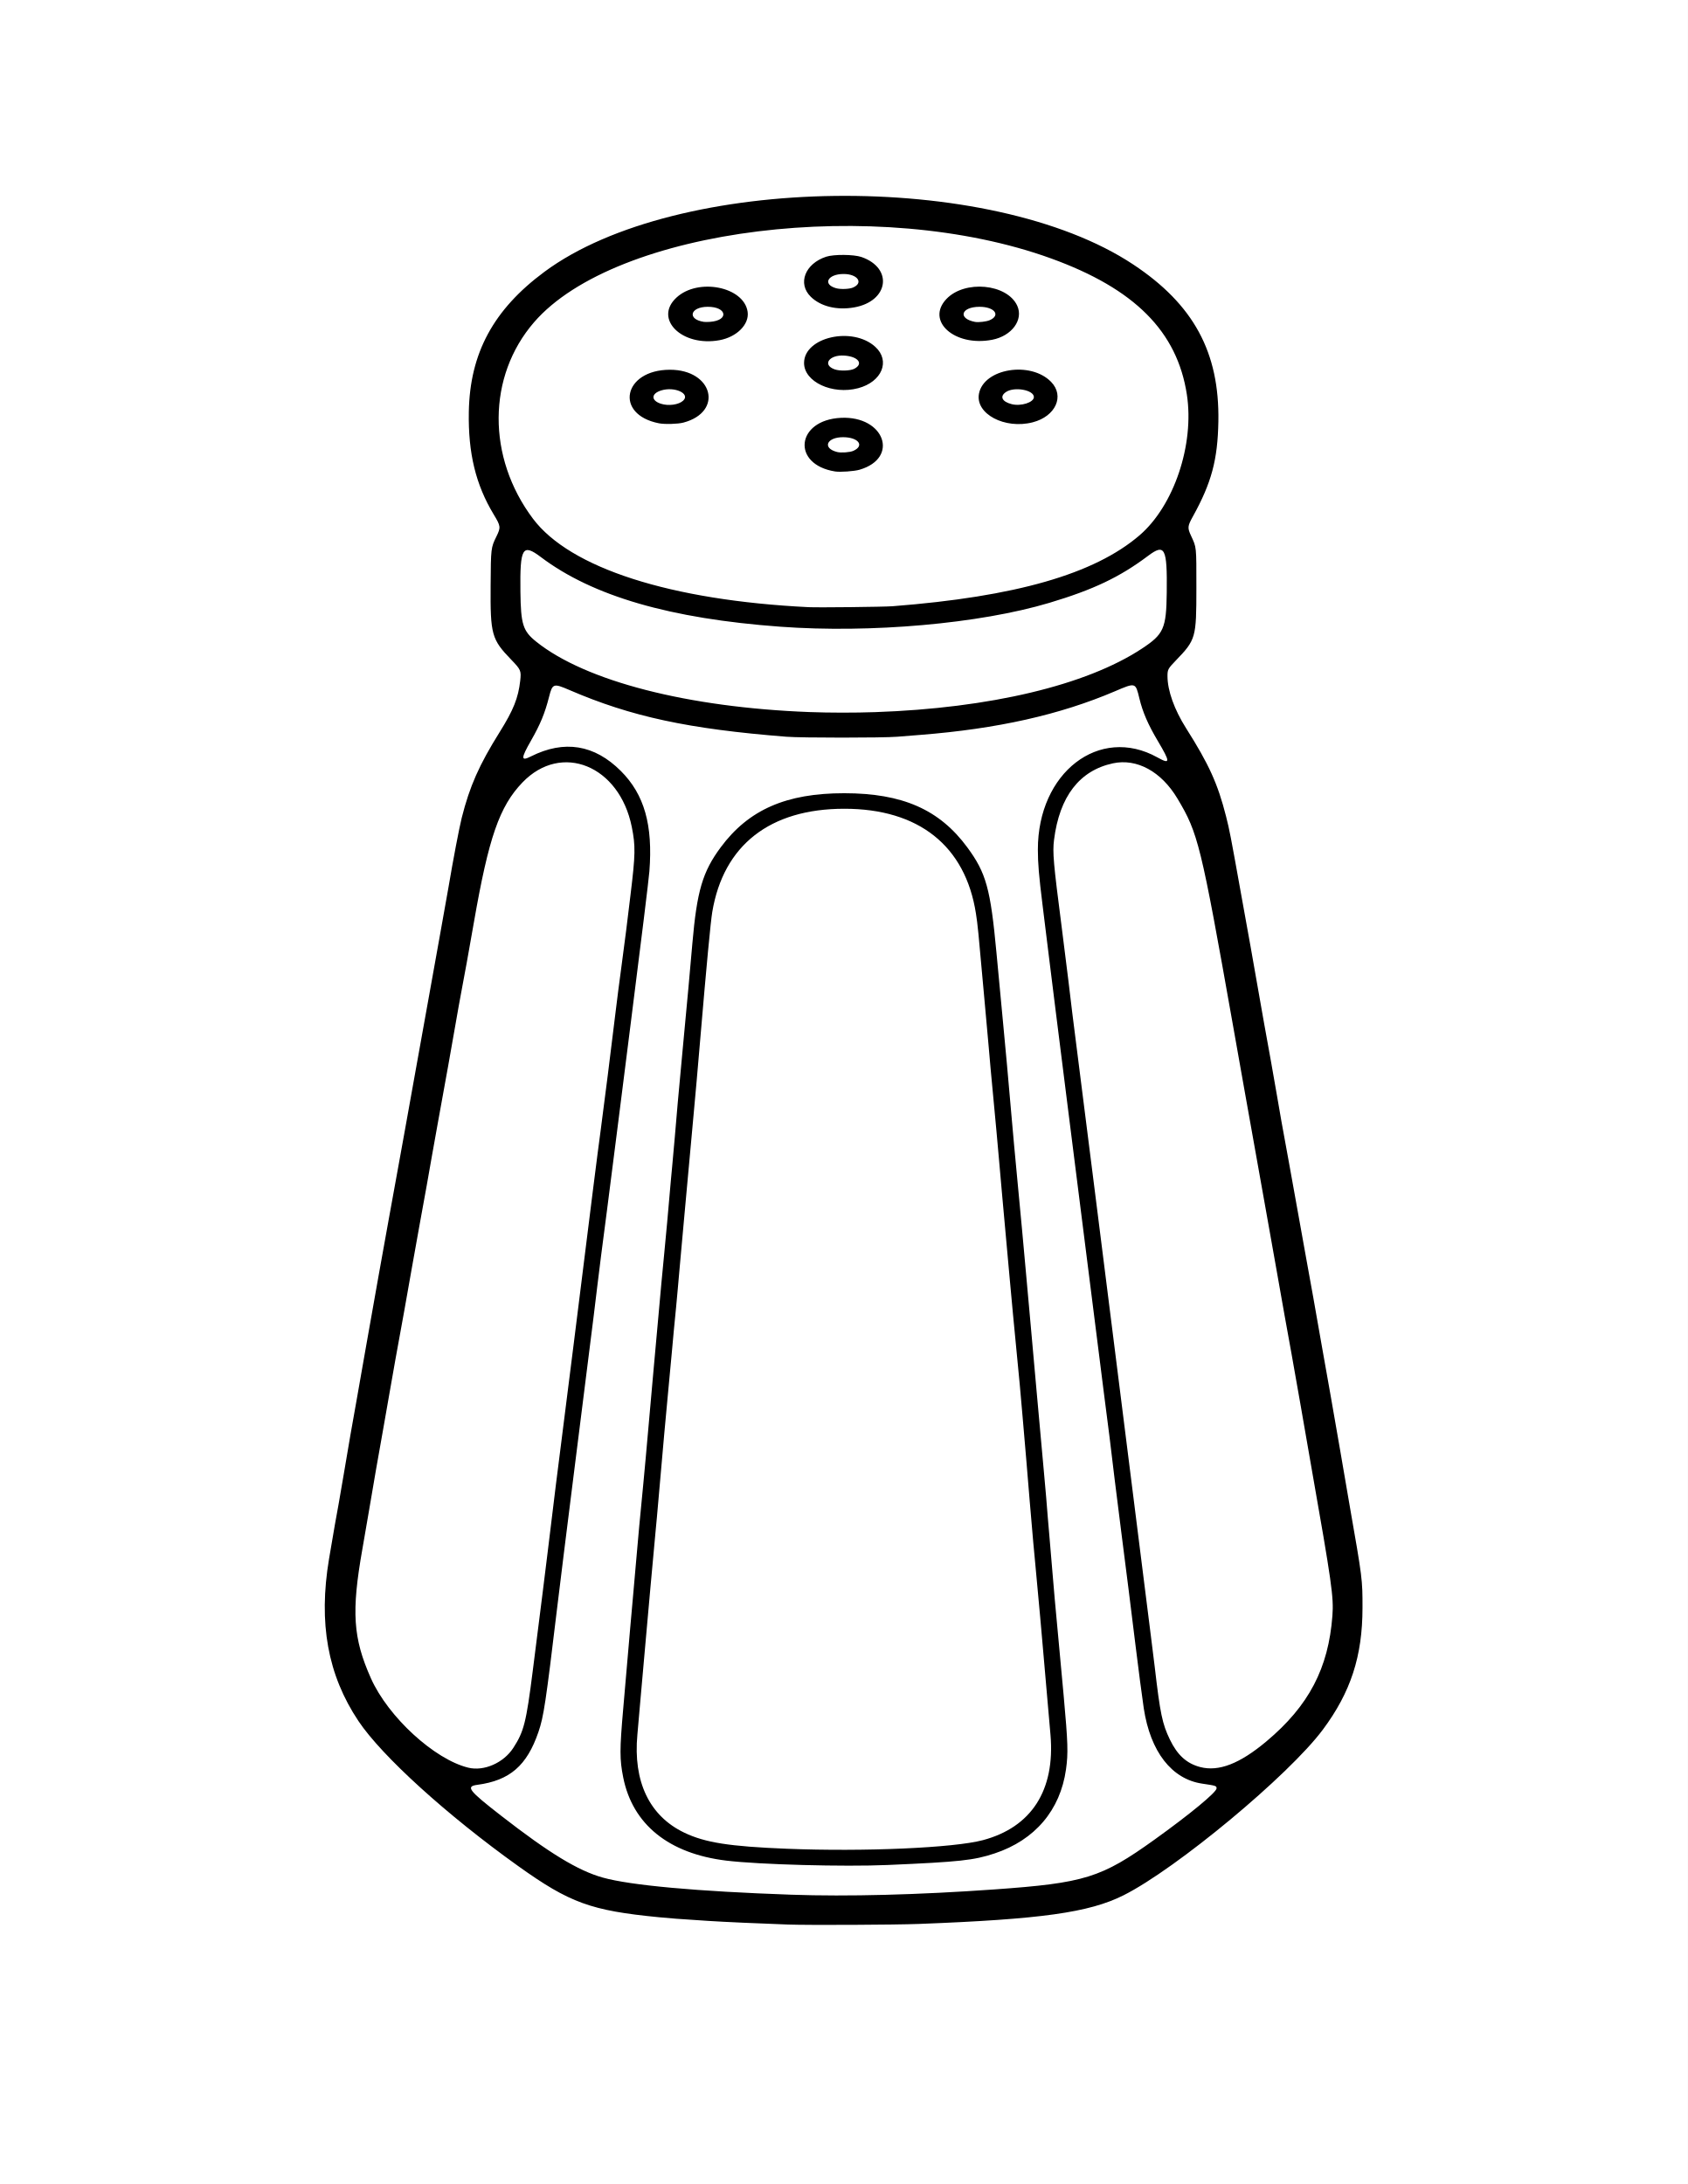
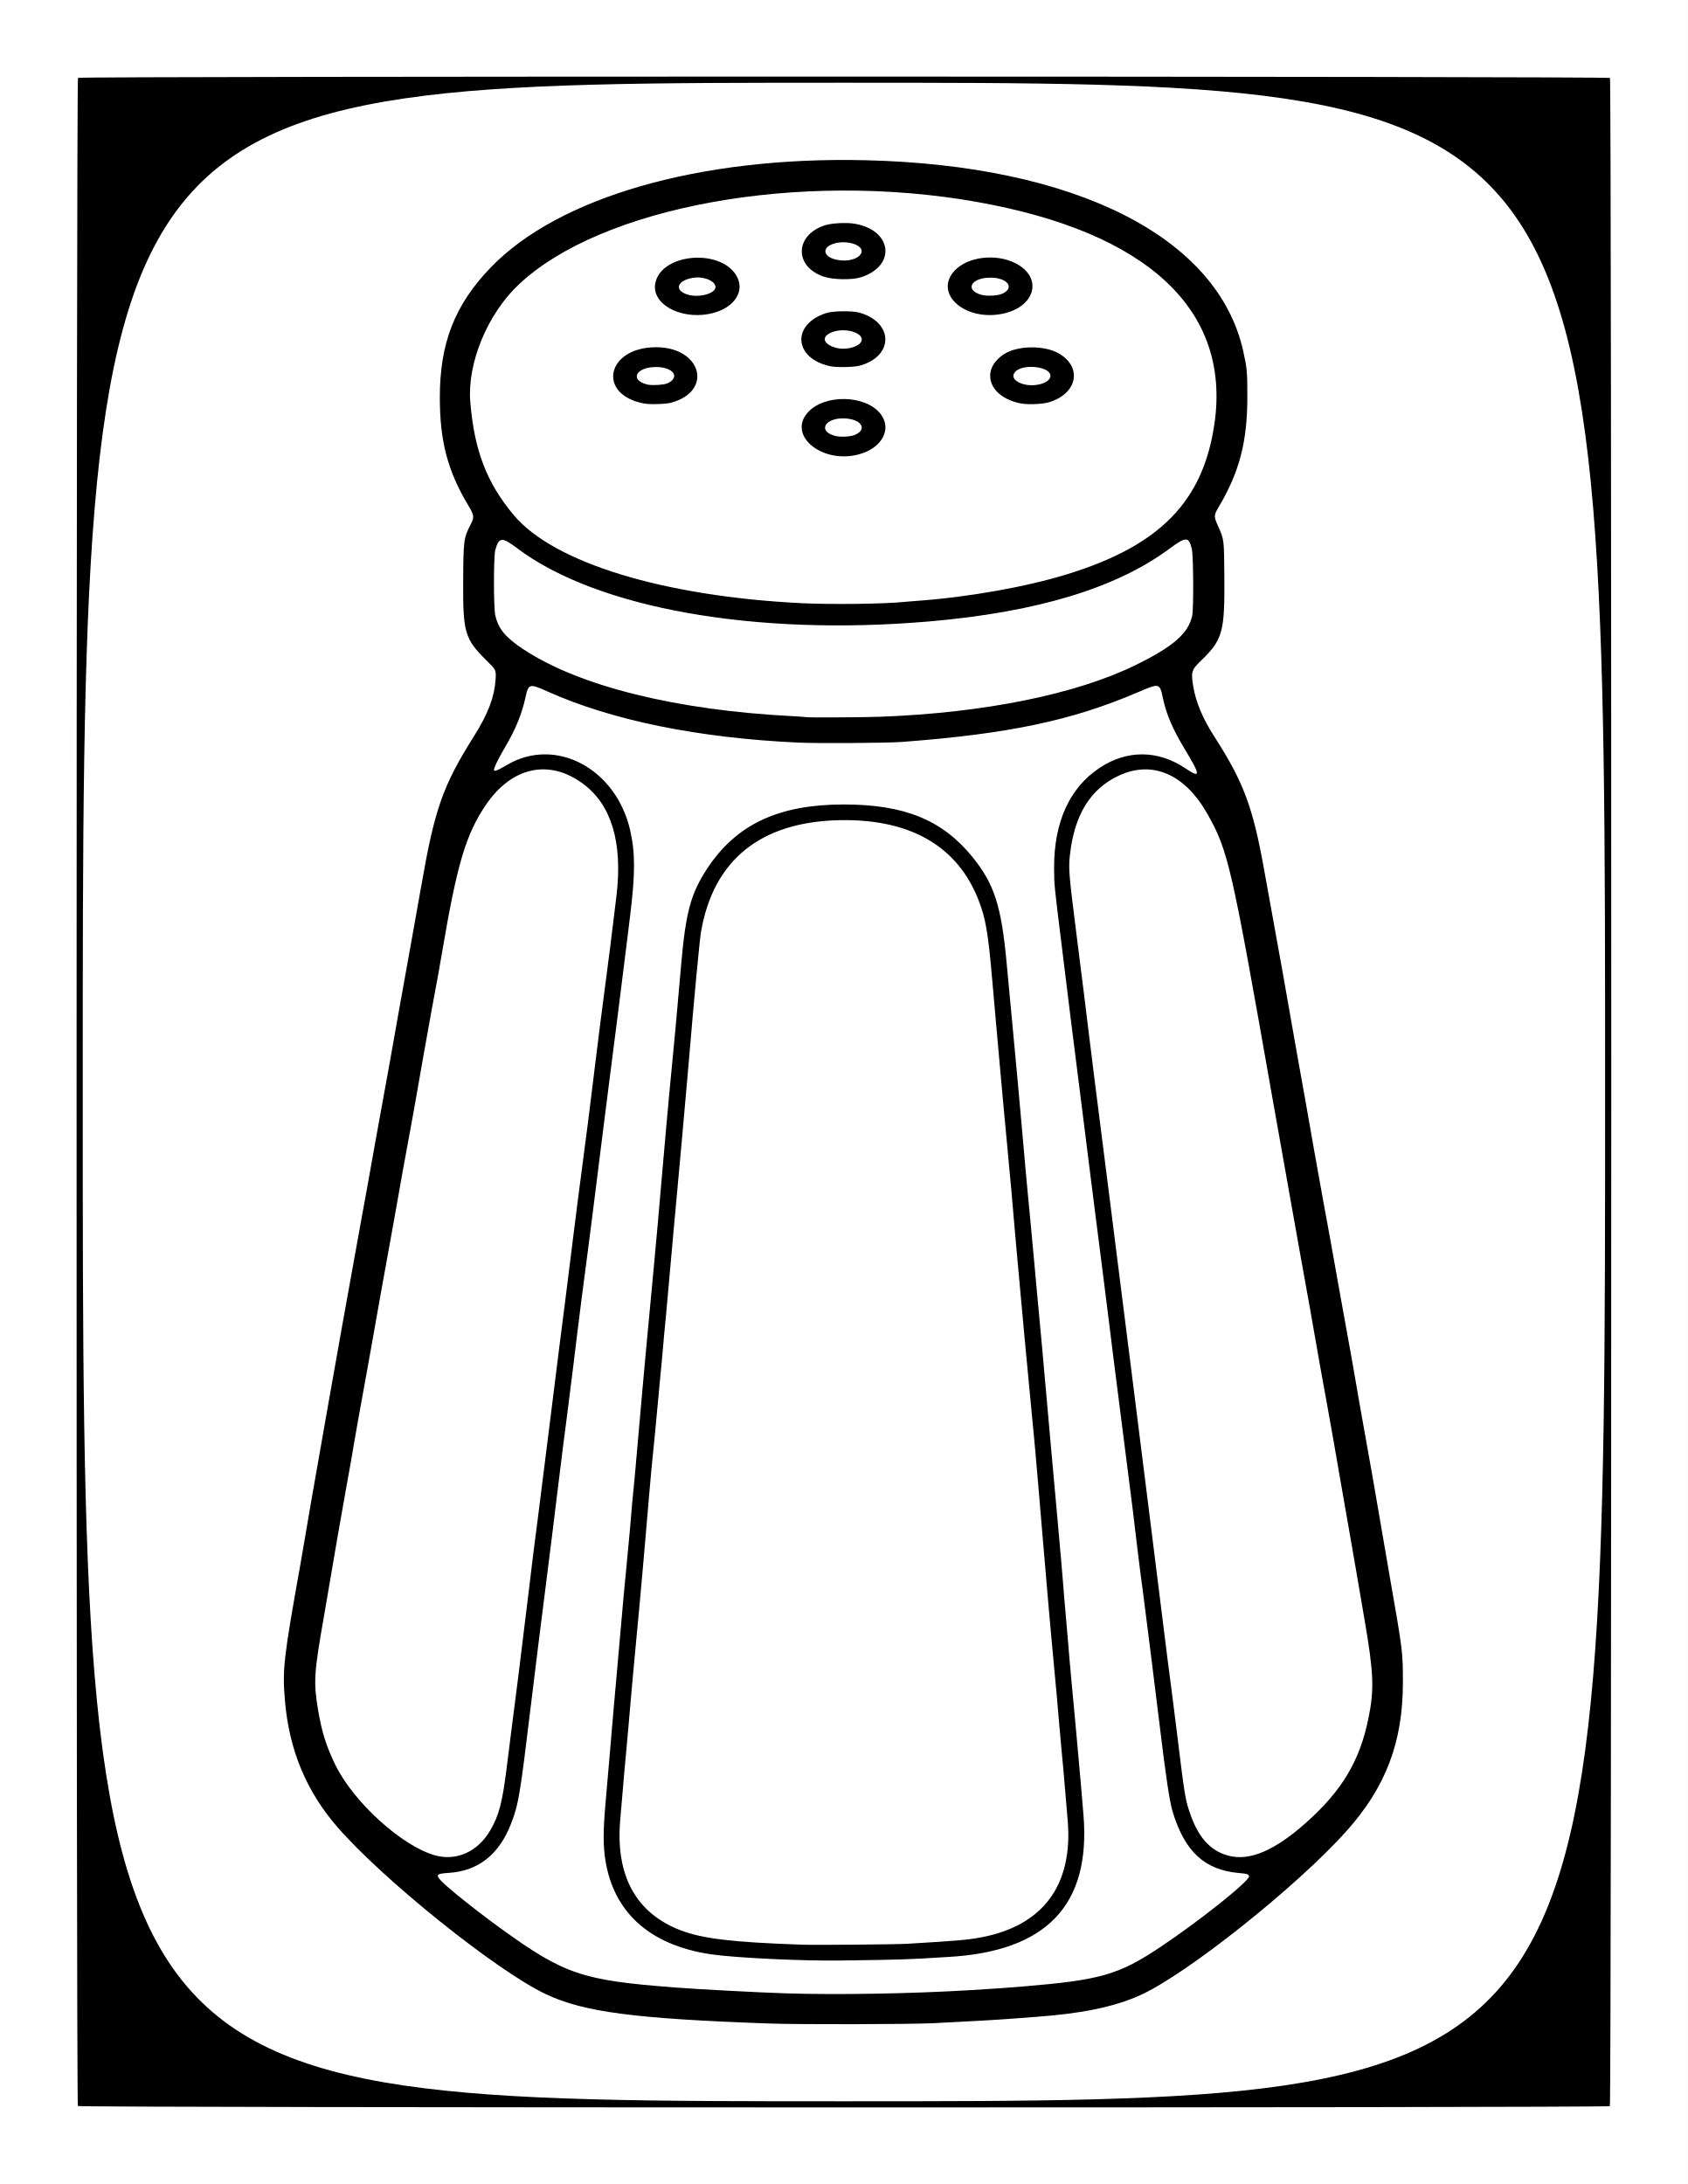
<svg xmlns="http://www.w3.org/2000/svg" width="2550" height="3300" viewBox="0 0 2550 3300" shape-rendering="geometricPrecision">
  <rect width="100%" height="100%" fill="white" />
-   <path fill="#000000" fill-rule="evenodd" d="M 1388.500 2907.035 C 1573.132 2899.958 1645.381 2889.847 1697.355 2863.813 C 1776.968 2823.934 1947.200 2682.457 1998.543 2613.500 C 2040.731 2556.840 2058.425 2502.514 2058.474 2429.500 C 2058.503 2386.284 2058.394 2385.418 2038.990 2274.500 C 2035.141 2252.500 2028.648 2214.700 2024.562 2190.500 C 2020.475 2166.300 2013.970 2128.950 2010.107 2107.500 C 2006.244 2086.050 2000.569 2054.100 1997.497 2036.500 C 1987.121 1977.065 1979.917 1936.644 1973.970 1904.500 C 1970.714 1886.900 1965.378 1857.200 1962.111 1838.500 C 1958.844 1819.800 1952.278 1783.350 1947.518 1757.500 C 1937.261 1701.793 1933.179 1678.953 1929.016 1654.000 C 1927.319 1643.825 1923.451 1621.775 1920.420 1605.000 C 1917.389 1588.225 1912.468 1561.000 1909.486 1544.500 C 1906.503 1528.000 1901.550 1499.875 1898.479 1482.000 C 1895.408 1464.125 1891.367 1441.175 1889.499 1431.000 C 1887.631 1420.825 1880.892 1383.475 1874.523 1348.000 C 1858.989 1261.470 1857.608 1254.350 1852.325 1233.516 C 1839.857 1184.342 1826.535 1154.943 1792.049 1100.500 C 1774.157 1072.253 1763.895 1043.582 1763.847 1021.706 C 1763.825 1011.758 1764.601 1010.298 1776.421 998.035 C 1806.740 966.583 1807.500 963.903 1807.500 888.500 C 1807.500 824.375 1807.843 827.715 1799.382 809.435 C 1793.879 797.547 1794.131 794.957 1802.204 780.389 C 1830.370 729.562 1839.728 694.641 1840.724 636.646 C 1842.515 532.314 1803.285 460.059 1712.000 399.560 C 1496.428 256.689 1022.336 262.639 822.500 410.724 C 745.460 467.813 709.877 533.729 708.297 622.278 C 707.181 684.818 718.711 732.322 745.952 777.421 C 756.537 794.945 756.761 796.778 750.008 810.600 C 741.671 827.665 741.636 827.962 741.236 884.718 C 740.713 958.972 742.702 966.103 772.545 996.968 C 786.926 1011.842 787.639 1013.530 785.936 1028.645 C 783.017 1054.554 775.670 1072.946 755.095 1105.853 C 723.878 1155.781 709.635 1187.945 697.574 1235.753 C 693.840 1250.555 684.495 1299.576 677.500 1341.055 C 676.067 1349.550 669.776 1384.850 663.519 1419.500 C 657.262 1454.150 649.620 1496.675 646.536 1514.000 C 643.452 1531.325 635.560 1575.200 628.999 1611.500 C 622.437 1647.800 614.559 1691.675 611.493 1709.000 C 608.426 1726.325 603.209 1755.125 599.900 1773.000 C 596.590 1790.875 591.194 1820.575 587.908 1839.000 C 584.622 1857.425 577.457 1897.250 571.986 1927.500 C 566.515 1957.750 557.740 2007.250 552.486 2037.500 C 547.232 2067.750 540.901 2103.750 538.417 2117.500 C 531.693 2154.725 527.702 2177.748 519.436 2227.000 C 515.329 2251.475 511.761 2272.175 511.509 2273.000 C 510.936 2274.871 502.441 2323.497 497.097 2355.500 C 480.878 2452.620 495.097 2530.967 541.559 2600.500 C 576.894 2653.380 675.336 2742.750 783.000 2819.689 C 860.842 2875.318 892.726 2886.905 995.500 2896.914 C 1014.726 2898.787 1021.745 2899.308 1070.500 2902.488 C 1093.254 2903.973 1146.917 2906.418 1190.500 2907.957 C 1221.373 2909.047 1351.858 2908.440 1388.500 2907.035 Z M 1195.500 2862.880 C 1052.978 2857.905 952.597 2848.775 910.521 2836.960 C 873.206 2826.482 829.705 2799.991 757.064 2743.508 C 707.857 2705.247 703.245 2699.263 721.108 2696.862 C 770.200 2690.264 796.026 2667.948 813.438 2617.082 C 821.453 2593.667 824.408 2574.039 841.984 2427.500 C 844.754 2404.400 849.239 2367.950 851.949 2346.500 C 854.659 2325.050 861.170 2273.075 866.418 2231.000 C 877.249 2144.155 881.823 2107.800 889.630 2046.500 C 895.528 2000.186 898.619 1975.243 902.452 1943.000 C 905.290 1919.133 909.901 1883.022 917.009 1829.000 C 919.795 1807.825 927.459 1747.750 934.040 1695.500 C 940.622 1643.250 949.154 1575.750 953.000 1545.500 C 968.860 1420.775 980.130 1328.934 981.090 1316.606 C 986.549 1246.449 973.485 1200.465 938.013 1164.983 C 898.105 1125.063 852.422 1117.649 802.137 1142.931 C 786.817 1150.634 786.811 1146.065 802.106 1119.317 C 816.330 1094.444 823.225 1077.757 829.490 1053.040 C 834.645 1032.702 836.142 1032.193 860.232 1042.588 C 953.553 1082.854 1039.923 1101.459 1188.000 1113.193 C 1210.776 1114.997 1333.249 1115.006 1355.500 1113.205 C 1364.300 1112.492 1380.050 1111.235 1390.500 1110.411 C 1506.679 1101.252 1601.169 1080.071 1684.418 1044.524 C 1715.829 1031.112 1715.533 1031.026 1721.383 1055.299 C 1726.387 1076.063 1734.458 1094.704 1749.199 1119.538 C 1768.441 1151.956 1768.358 1155.396 1748.595 1144.406 C 1660.859 1095.615 1567.889 1167.382 1568.015 1283.801 C 1568.038 1304.792 1569.561 1322.899 1574.973 1366.500 C 1577.703 1388.500 1582.007 1423.375 1584.537 1444.000 C 1587.067 1464.625 1591.825 1502.875 1595.111 1529.000 C 1598.397 1555.125 1606.688 1621.050 1613.534 1675.500 C 1620.380 1729.950 1627.994 1790.250 1630.453 1809.500 C 1632.913 1828.750 1640.332 1887.475 1646.941 1940.000 C 1653.549 1992.525 1660.316 2046.075 1661.978 2059.000 C 1663.641 2071.925 1666.138 2091.725 1667.528 2103.000 C 1668.918 2114.275 1671.170 2131.825 1672.533 2142.000 C 1674.989 2160.326 1676.429 2172.027 1683.984 2235.000 C 1686.128 2252.875 1690.596 2288.425 1693.911 2314.000 C 1699.947 2360.557 1710.636 2445.611 1715.527 2486.000 C 1719.352 2517.582 1725.780 2566.631 1728.008 2581.240 C 1738.017 2646.842 1770.127 2688.238 1816.295 2695.061 C 1837.246 2698.157 1838.000 2698.405 1838.000 2702.197 C 1838.000 2708.024 1797.975 2741.103 1744.500 2779.472 C 1663.608 2837.513 1639.045 2845.155 1502.000 2854.922 C 1387.911 2863.053 1280.417 2865.844 1195.500 2862.880 Z M 1341.000 2817.986 C 1449.977 2813.252 1471.176 2810.958 1502.728 2800.484 C 1563.543 2780.298 1601.868 2735.151 1610.522 2673.506 C 1613.961 2649.009 1613.471 2633.574 1606.982 2562.000 C 1602.861 2516.549 1595.272 2434.455 1593.516 2416.329 C 1592.707 2407.986 1590.906 2386.836 1589.512 2369.329 C 1588.118 2351.823 1586.338 2330.750 1585.556 2322.500 C 1584.774 2314.250 1583.634 2300.975 1583.024 2293.000 C 1581.201 2269.175 1580.172 2257.125 1577.042 2223.000 C 1572.335 2171.668 1569.075 2135.659 1566.496 2106.500 C 1563.345 2070.889 1559.493 2027.836 1556.967 2000.000 C 1555.844 1987.625 1552.681 1952.525 1549.939 1922.000 C 1545.136 1868.535 1543.562 1851.564 1537.049 1783.000 C 1533.061 1741.023 1530.528 1713.375 1528.068 1685.000 C 1522.810 1624.346 1519.601 1588.891 1515.487 1546.000 C 1513.034 1520.425 1508.544 1472.770 1505.509 1440.101 C 1496.456 1342.655 1489.947 1319.099 1461.349 1280.280 C 1419.254 1223.141 1363.408 1198.581 1275.500 1198.548 C 1187.837 1198.515 1131.027 1223.399 1088.828 1280.313 C 1061.456 1317.230 1052.912 1346.231 1046.022 1425.608 C 1041.569 1476.919 1039.736 1496.966 1031.584 1583.500 C 1028.429 1616.994 1026.789 1634.741 1023.958 1666.000 C 1023.435 1671.775 1021.433 1695.175 1019.510 1718.000 C 1017.586 1740.825 1015.791 1760.850 1015.520 1762.500 C 1015.250 1764.150 1014.366 1773.600 1013.556 1783.500 C 1011.623 1807.124 1004.157 1889.372 1003.480 1894.500 C 1002.771 1899.869 996.964 1962.853 991.539 2024.000 C 990.197 2039.125 988.406 2058.925 987.558 2068.000 C 985.092 2094.398 977.226 2182.753 975.496 2203.500 C 974.624 2213.950 973.035 2231.050 971.964 2241.500 C 968.865 2271.735 962.293 2342.621 960.514 2365.000 C 959.617 2376.275 958.017 2394.500 956.957 2405.500 C 955.898 2416.500 953.694 2441.250 952.059 2460.500 C 949.063 2495.790 946.011 2531.042 941.498 2582.500 C 936.129 2643.724 936.135 2658.431 941.543 2685.602 C 955.704 2756.752 1010.411 2800.879 1097.500 2811.397 C 1147.018 2817.378 1275.174 2820.845 1341.000 2817.986 Z M 1188.500 2793.435 C 1102.017 2789.982 1065.289 2784.211 1033.791 2769.125 C 981.123 2743.901 956.351 2692.062 962.970 2620.924 C 963.503 2615.191 965.313 2594.525 966.990 2575.000 C 968.668 2555.475 970.939 2529.825 972.035 2518.000 C 973.132 2506.175 974.672 2488.850 975.458 2479.500 C 977.167 2459.165 988.299 2336.190 990.484 2313.500 C 991.331 2304.700 992.241 2295.025 992.505 2292.000 C 992.770 2288.975 994.773 2266.250 996.957 2241.500 C 999.142 2216.750 1002.090 2183.225 1003.508 2167.000 C 1004.927 2150.775 1007.635 2121.525 1009.525 2102.000 C 1011.416 2082.475 1013.878 2056.150 1014.996 2043.500 C 1017.045 2020.325 1018.768 2002.093 1021.516 1974.500 C 1022.337 1966.250 1023.433 1954.325 1023.951 1948.000 C 1024.468 1941.675 1025.582 1929.075 1026.426 1920.000 C 1027.270 1910.925 1030.215 1878.300 1032.970 1847.500 C 1035.725 1816.700 1038.888 1782.050 1039.998 1770.500 C 1041.109 1758.950 1042.922 1739.150 1044.028 1726.500 C 1045.134 1713.850 1047.144 1691.800 1048.495 1677.500 C 1050.865 1652.412 1053.722 1619.936 1057.996 1569.500 C 1067.388 1458.659 1073.603 1392.909 1076.099 1378.000 C 1093.008 1276.981 1163.203 1222.069 1275.506 1222.009 C 1388.035 1221.949 1458.541 1278.047 1474.449 1380.296 C 1477.141 1397.594 1477.915 1405.388 1486.489 1501.500 C 1489.531 1535.600 1492.697 1570.700 1493.525 1579.500 C 1494.352 1588.300 1495.711 1603.825 1496.544 1614.000 C 1497.378 1624.175 1499.149 1643.075 1500.481 1656.000 C 1501.813 1668.925 1504.063 1693.000 1505.480 1709.500 C 1506.898 1726.000 1508.708 1746.250 1509.502 1754.500 C 1510.297 1762.750 1511.407 1775.350 1511.970 1782.500 C 1512.532 1789.650 1513.447 1800.000 1514.002 1805.500 C 1514.855 1813.932 1519.373 1863.805 1525.508 1932.500 C 1527.959 1959.944 1532.873 2011.996 1536.507 2049.000 C 1540.435 2089.007 1540.901 2094.071 1545.011 2141.500 C 1549.826 2197.053 1551.774 2220.174 1555.502 2266.000 C 1557.448 2289.925 1559.929 2318.725 1561.014 2330.000 C 1562.100 2341.275 1563.426 2355.450 1563.963 2361.500 C 1564.499 2367.550 1565.850 2382.175 1566.964 2394.000 C 1570.171 2428.026 1572.856 2457.851 1576.014 2494.500 C 1577.626 2513.200 1580.509 2546.275 1582.422 2568.000 C 1584.335 2589.725 1586.437 2613.812 1587.093 2621.526 C 1594.205 2705.124 1558.337 2760.923 1484.928 2780.462 C 1440.830 2792.199 1305.675 2798.114 1188.500 2793.435 Z M 707.500 2670.939 C 656.321 2658.422 586.482 2594.340 560.440 2536.000 C 533.309 2475.222 530.682 2435.526 547.505 2340.500 C 551.107 2320.150 555.610 2294.050 557.511 2282.500 C 562.090 2254.685 573.854 2187.021 578.896 2159.500 C 581.113 2147.400 585.216 2124.000 588.013 2107.500 C 590.811 2091.000 595.088 2066.700 597.518 2053.500 C 606.459 2004.935 616.026 1951.657 621.490 1920.000 C 624.575 1902.125 630.256 1870.400 634.115 1849.500 C 637.973 1828.600 642.635 1802.950 644.475 1792.500 C 646.314 1782.050 649.877 1761.800 652.392 1747.500 C 654.907 1733.200 659.182 1709.350 661.891 1694.500 C 674.299 1626.498 681.439 1586.646 687.514 1551.500 C 691.126 1530.600 695.400 1506.750 697.011 1498.500 C 700.842 1478.883 708.394 1437.107 715.992 1393.500 C 738.341 1265.222 754.565 1218.489 789.312 1182.296 C 848.164 1120.993 935.821 1156.626 954.492 1249.442 C 960.287 1278.251 960.044 1291.060 952.537 1352.500 C 950.588 1368.450 947.619 1392.750 945.938 1406.500 C 944.258 1420.250 940.896 1445.900 938.468 1463.500 C 936.040 1481.100 932.218 1510.800 929.974 1529.500 C 923.607 1582.573 912.439 1671.192 907.542 1707.500 C 901.975 1748.778 895.360 1801.186 866.582 2032.000 C 859.690 2087.275 851.530 2151.850 848.449 2175.500 C 843.358 2214.579 837.237 2263.979 827.446 2345.000 C 823.908 2374.282 818.285 2419.063 804.939 2524.253 C 794.980 2602.747 791.600 2616.170 775.543 2641.000 C 760.885 2663.667 731.190 2676.733 707.500 2670.939 Z M 1813.216 2669.981 C 1792.793 2664.631 1778.803 2651.938 1767.493 2628.500 C 1755.969 2604.619 1752.826 2589.547 1744.552 2518.500 C 1743.207 2506.950 1740.489 2485.125 1738.511 2470.000 C 1735.225 2444.867 1710.427 2247.890 1694.449 2120.000 C 1690.842 2091.125 1683.385 2031.950 1677.878 1988.500 C 1672.372 1945.050 1661.617 1859.775 1653.979 1799.000 C 1646.341 1738.225 1638.249 1674.325 1635.998 1657.000 C 1630.868 1617.512 1622.525 1551.583 1619.991 1530.500 C 1618.933 1521.700 1616.260 1499.425 1614.050 1481.000 C 1611.840 1462.575 1607.327 1426.575 1604.020 1401.000 C 1591.464 1303.888 1590.062 1287.902 1592.442 1269.000 C 1600.688 1203.498 1630.887 1164.251 1681.407 1153.380 C 1717.578 1145.597 1754.417 1165.696 1778.848 1206.543 C 1810.245 1259.037 1814.209 1275.207 1862.559 1548.000 C 1865.045 1562.025 1868.836 1583.400 1870.984 1595.500 C 1873.132 1607.600 1876.926 1628.975 1879.414 1643.000 C 1888.763 1695.688 1902.453 1772.414 1912.513 1828.500 C 1918.235 1860.400 1925.439 1900.900 1928.521 1918.500 C 1936.426 1963.633 1944.968 2011.418 1951.492 2047.000 C 1954.568 2063.775 1960.683 2098.425 1965.080 2124.000 C 1969.478 2149.575 1976.640 2190.750 1980.997 2215.500 C 2012.174 2392.625 2015.111 2413.348 2013.011 2441.372 C 2007.063 2520.759 1977.291 2577.505 1913.496 2631.050 C 1873.103 2664.953 1841.239 2677.324 1813.216 2669.981 Z M 1223.000 1075.919 C 1039.133 1068.977 884.603 1029.199 810.279 969.679 C 789.981 953.425 786.851 943.551 786.246 893.861 C 785.435 827.311 789.333 820.753 817.205 841.777 C 895.377 900.742 1012.396 934.761 1179.000 946.954 C 1315.714 956.960 1480.076 942.375 1585.319 910.898 C 1651.939 890.974 1691.707 872.043 1734.538 839.865 C 1759.933 820.786 1763.551 827.884 1762.731 895.177 C 1762.067 949.728 1758.278 958.262 1724.991 980.173 C 1641.134 1035.373 1495.699 1070.000 1322.500 1076.004 C 1290.929 1077.098 1253.380 1077.066 1223.000 1075.919 Z M 1221.500 917.415 C 1013.025 907.122 861.168 858.351 805.158 783.701 C 735.478 690.831 736.149 568.770 806.789 487.000 C 930.050 344.318 1325.756 295.443 1588.000 390.509 C 1714.235 436.271 1778.564 500.803 1793.135 596.290 C 1804.667 671.867 1773.504 764.382 1721.500 808.961 C 1653.211 867.498 1534.470 901.575 1348.500 916.007 C 1335.148 917.043 1236.192 918.140 1221.500 917.415 Z M 1298.662 709.744 C 1359.189 692.002 1336.263 628.167 1270.500 631.331 C 1202.774 634.589 1195.324 701.664 1261.500 712.355 C 1269.292 713.614 1290.555 712.120 1298.662 709.744 Z M 1264.734 682.976 C 1241.869 677.202 1248.804 660.457 1274.000 660.604 C 1297.073 660.739 1306.512 673.578 1289.177 681.246 C 1283.997 683.537 1270.688 684.479 1264.734 682.976 Z M 1032.500 638.534 C 1093.484 622.305 1077.112 558.538 1012.000 558.687 C 941.511 558.849 927.750 626.320 995.500 639.585 C 1004.299 641.308 1024.200 640.742 1032.500 638.534 Z M 1560.314 638.078 C 1594.841 629.112 1608.782 598.336 1587.988 576.988 C 1556.945 545.117 1486.262 556.709 1479.027 594.857 C 1473.261 625.260 1518.024 649.061 1560.314 638.078 Z M 998.329 609.997 C 983.200 605.043 983.638 594.597 999.173 589.879 C 1019.420 583.729 1043.189 594.782 1032.250 605.260 C 1025.634 611.597 1009.918 613.792 998.329 609.997 Z M 1528.393 610.654 C 1513.745 606.916 1510.024 598.944 1519.837 592.331 C 1532.407 583.860 1562.000 589.202 1562.000 599.942 C 1562.000 608.019 1542.466 614.246 1528.393 610.654 Z M 1296.500 586.560 C 1332.439 577.034 1345.598 545.304 1322.408 524.084 C 1288.090 492.680 1214.778 509.311 1214.778 548.500 C 1214.778 576.983 1257.524 596.891 1296.500 586.560 Z M 1261.011 558.095 C 1241.660 551.222 1252.888 535.594 1275.950 537.300 C 1296.834 538.846 1304.926 549.780 1290.684 557.209 C 1284.626 560.369 1268.748 560.843 1261.011 558.095 Z M 1087.082 514.015 C 1113.277 509.196 1132.249 490.026 1129.523 471.131 C 1124.051 433.196 1054.730 419.358 1021.995 449.665 C 987.215 481.866 1030.299 524.462 1087.082 514.015 Z M 1499.000 513.383 C 1528.652 507.662 1546.630 483.149 1536.802 461.837 C 1521.501 428.658 1457.295 422.683 1429.756 451.876 C 1398.346 485.172 1442.398 524.303 1499.000 513.383 Z M 1063.500 486.345 C 1037.885 482.564 1042.424 463.760 1069.000 463.563 C 1098.293 463.346 1101.845 484.084 1072.893 486.299 C 1069.377 486.568 1065.150 486.589 1063.500 486.345 Z M 1473.000 486.372 C 1446.794 481.329 1451.791 463.806 1479.500 463.575 C 1502.451 463.384 1512.444 476.401 1495.080 483.870 C 1490.124 486.002 1478.137 487.360 1473.000 486.372 Z M 1290.326 464.502 C 1342.588 455.389 1349.959 405.143 1301.500 388.333 C 1289.991 384.340 1259.788 384.095 1248.172 387.900 C 1216.185 398.379 1204.592 428.487 1224.890 448.366 C 1239.869 463.036 1264.254 469.049 1290.326 464.502 Z M 1263.146 435.492 C 1242.256 429.622 1250.509 414.000 1274.500 414.000 C 1295.836 414.000 1305.092 427.617 1288.486 434.575 C 1282.942 436.898 1269.835 437.372 1263.146 435.492 Z" />
+   <path fill="#000000" fill-rule="evenodd" d="M 2432.171 3182.345 C 2434.884 3179.890 2435.058 120.826 2432.345 117.829 C 2429.890 115.116 120.826 114.943 117.829 117.655 C 115.116 120.110 114.942 3179.174 117.655 3182.171 C 120.110 3184.884 2429.174 3185.057 2432.171 3182.345 Z M 125.000 1650.000 C 125.000 125.000 125.000 125.000 1275.000 125.000 C 2425.000 125.000 2425.000 125.000 2425.000 1650.000 C 2425.000 3175.000 2425.000 3175.000 1275.000 3175.000 C 125.000 3175.000 125.000 3175.000 125.000 1650.000 Z M 1410.000 3057.028 C 1459.843 3054.626 1508.497 3051.818 1532.000 3049.985 C 1545.475 3048.934 1560.325 3047.799 1565.000 3047.463 C 1634.283 3042.486 1682.436 3032.557 1721.735 3015.145 C 1791.127 2984.398 1959.258 2850.750 2034.394 2766.609 C 2093.713 2700.182 2119.517 2632.222 2119.488 2542.500 C 2119.473 2495.493 2119.456 2495.352 2098.989 2378.500 C 2095.136 2356.500 2088.368 2317.125 2083.949 2291.000 C 2076.596 2247.527 2072.233 2222.748 2054.986 2126.500 C 2051.734 2108.350 2047.946 2086.525 2046.569 2078.000 C 2045.192 2069.475 2040.226 2041.575 2035.533 2016.000 C 2030.841 1990.425 2024.504 1955.325 2021.452 1938.000 C 2013.855 1894.873 2007.341 1858.851 1998.487 1811.000 C 1994.365 1788.725 1988.273 1754.750 1984.949 1735.500 C 1978.554 1698.467 1970.045 1650.514 1959.488 1592.000 C 1955.965 1572.475 1950.573 1541.875 1947.505 1524.000 C 1944.438 1506.125 1940.165 1481.825 1938.010 1470.000 C 1931.058 1431.847 1915.235 1344.306 1909.995 1315.000 C 1892.886 1219.317 1878.793 1181.548 1834.622 1113.000 C 1817.478 1086.394 1806.927 1061.472 1802.944 1038.172 C 1799.049 1015.390 1799.939 1012.304 1814.453 998.280 C 1847.181 966.655 1850.391 955.221 1849.764 872.500 C 1849.325 814.675 1849.446 815.687 1840.533 795.537 C 1833.546 779.742 1833.575 778.958 1841.654 765.293 C 1872.473 713.165 1884.424 667.310 1884.473 601.000 C 1884.502 561.792 1884.056 556.641 1878.407 531.000 C 1840.339 358.205 1624.928 249.382 1306.500 242.078 C 1057.021 236.356 843.501 297.719 740.934 404.615 C 686.923 460.906 664.500 518.371 664.500 600.500 C 664.500 666.688 676.226 711.337 707.256 763.302 C 716.489 778.764 716.828 781.366 711.061 792.500 C 700.521 812.850 700.093 816.126 699.764 879.000 C 699.362 955.963 702.193 965.487 735.143 998.019 C 749.556 1012.250 749.662 1012.474 748.708 1026.896 C 746.948 1053.521 737.382 1078.582 716.030 1112.500 C 668.975 1187.251 656.767 1221.938 636.491 1338.500 C 633.429 1356.100 625.999 1397.725 619.979 1431.000 C 613.959 1464.275 606.079 1508.150 602.468 1528.500 C 598.857 1548.850 592.989 1581.925 589.429 1602.000 C 585.869 1622.075 580.283 1652.900 577.016 1670.500 C 573.750 1688.100 569.009 1714.200 566.482 1728.500 C 558.450 1773.944 553.294 1802.588 547.043 1836.500 C 543.697 1854.650 537.797 1887.275 533.931 1909.000 C 530.066 1930.725 522.002 1975.500 516.012 2008.500 C 510.022 2041.500 501.236 2091.000 496.487 2118.500 C 491.739 2146.000 483.601 2192.350 478.402 2221.500 C 473.204 2250.650 466.688 2288.225 463.923 2305.000 C 461.159 2321.775 456.641 2348.100 453.883 2363.500 C 428.300 2506.394 426.473 2522.526 430.504 2569.867 C 436.835 2644.191 462.763 2706.592 509.826 2760.766 C 579.294 2840.730 750.207 2977.814 824.255 3012.959 C 881.634 3040.193 958.396 3050.294 1163.000 3057.532 C 1207.801 3059.117 1373.663 3058.778 1410.000 3057.028 Z M 1187.500 3011.934 C 1145.929 3010.623 1056.481 3005.884 1019.000 3003.007 C 879.190 2992.275 852.729 2983.303 757.000 2914.165 C 720.351 2887.696 675.973 2852.244 666.250 2841.668 C 657.994 2832.687 659.571 2831.088 677.817 2829.933 C 722.397 2827.111 753.846 2802.393 771.943 2755.952 C 783.379 2726.609 785.577 2713.541 801.968 2577.500 C 809.025 2518.932 815.408 2467.798 832.926 2329.500 C 835.644 2308.050 840.173 2271.150 842.993 2247.500 C 845.812 2223.850 849.007 2197.975 850.092 2190.000 C 852.372 2173.246 862.998 2089.696 866.499 2061.000 C 867.807 2050.275 870.265 2030.025 871.961 2016.000 C 875.557 1986.260 882.985 1928.323 886.512 1902.500 C 889.268 1882.324 896.958 1821.607 909.564 1720.500 C 914.228 1683.100 918.922 1645.975 919.996 1638.000 C 923.104 1614.919 938.833 1490.466 946.599 1427.500 C 947.413 1420.900 949.864 1401.014 952.046 1383.310 C 959.854 1319.958 959.824 1288.073 951.927 1254.000 C 930.394 1161.092 839.619 1112.867 766.500 1155.490 C 743.637 1168.818 742.401 1168.263 752.051 1149.000 C 754.668 1143.775 760.256 1133.650 764.467 1126.500 C 779.111 1101.640 788.718 1077.886 793.931 1053.652 C 798.384 1032.953 799.899 1032.544 827.000 1044.733 C 924.291 1088.490 1055.703 1115.242 1207.000 1122.091 C 1236.222 1123.414 1340.439 1122.726 1362.500 1121.065 C 1523.583 1108.937 1619.199 1088.817 1718.928 1046.065 C 1751.959 1031.905 1752.079 1031.933 1756.965 1055.000 C 1762.148 1079.472 1771.614 1101.545 1789.981 1131.989 C 1814.208 1172.146 1814.333 1176.664 1790.781 1160.846 C 1749.300 1132.987 1702.278 1132.825 1661.040 1160.400 C 1615.802 1190.651 1592.363 1242.200 1592.566 1311.000 C 1592.643 1337.149 1592.411 1334.753 1603.984 1428.500 C 1608.873 1468.100 1615.144 1518.950 1617.920 1541.500 C 1620.695 1564.050 1625.455 1601.850 1628.498 1625.500 C 1631.541 1649.150 1635.795 1682.900 1637.952 1700.500 C 1640.109 1718.100 1644.398 1752.300 1647.483 1776.500 C 1650.568 1800.700 1655.335 1838.275 1658.076 1860.000 C 1660.817 1881.725 1665.285 1916.825 1668.005 1938.000 C 1670.725 1959.175 1674.281 1987.525 1675.908 2001.000 C 1679.477 2030.565 1685.278 2076.780 1688.084 2098.000 C 1689.211 2106.525 1690.974 2120.475 1692.001 2129.000 C 1694.296 2148.054 1700.842 2199.460 1705.498 2235.000 C 1709.520 2265.697 1712.754 2291.967 1717.008 2328.500 C 1719.755 2352.095 1723.702 2383.145 1727.495 2411.000 C 1728.909 2421.378 1733.040 2453.982 1736.999 2486.000 C 1738.121 2495.075 1741.243 2520.050 1743.937 2541.500 C 1746.630 2562.950 1750.239 2592.200 1751.956 2606.500 C 1761.043 2682.167 1767.033 2722.212 1771.465 2736.933 C 1789.744 2797.645 1819.869 2825.589 1871.920 2830.118 C 1884.590 2831.221 1887.000 2832.043 1887.000 2835.262 C 1887.000 2842.805 1811.928 2902.644 1753.500 2941.675 C 1690.301 2983.892 1663.126 2991.739 1546.500 3001.451 C 1518.578 3003.776 1508.570 3004.477 1466.601 3007.041 C 1378.369 3012.432 1265.839 3014.405 1187.500 3011.934 Z M 1328.000 2961.454 C 1349.725 2961.144 1377.850 2960.239 1390.500 2959.442 C 1403.150 2958.645 1421.825 2957.531 1432.000 2956.966 C 1580.914 2948.692 1647.794 2878.968 1636.983 2743.269 C 1635.296 2722.093 1632.032 2684.396 1628.909 2650.000 C 1627.285 2632.125 1625.275 2609.850 1624.441 2600.500 C 1623.607 2591.150 1621.354 2567.075 1619.435 2547.000 C 1617.516 2526.925 1614.830 2496.325 1613.465 2479.000 C 1612.101 2461.675 1610.307 2440.750 1609.479 2432.500 C 1608.650 2424.250 1607.288 2408.050 1606.453 2396.500 C 1605.617 2384.950 1601.781 2340.850 1597.929 2298.500 C 1594.077 2256.150 1589.608 2206.650 1587.998 2188.500 C 1586.389 2170.350 1584.386 2147.850 1583.549 2138.500 C 1582.711 2129.150 1581.121 2111.278 1580.015 2098.784 C 1578.909 2086.290 1577.341 2068.740 1576.530 2059.784 C 1575.720 2050.828 1574.565 2037.875 1573.964 2031.000 C 1573.362 2024.125 1571.789 2007.250 1570.468 1993.500 C 1569.147 1979.750 1567.393 1960.850 1566.571 1951.500 C 1565.749 1942.150 1563.934 1922.237 1562.538 1907.250 C 1561.142 1892.263 1558.872 1867.737 1557.494 1852.750 C 1556.116 1837.763 1554.113 1816.725 1553.044 1806.000 C 1551.975 1795.275 1550.624 1780.875 1550.041 1774.000 C 1548.163 1751.835 1545.086 1717.071 1543.006 1694.500 C 1541.891 1682.400 1539.415 1654.950 1537.504 1633.500 C 1535.594 1612.050 1531.993 1573.350 1529.502 1547.500 C 1527.011 1521.650 1523.167 1480.700 1520.958 1456.500 C 1512.985 1369.120 1502.315 1335.786 1469.265 1295.000 C 1423.734 1238.812 1366.253 1215.424 1274.000 1215.548 C 1176.221 1215.679 1112.575 1245.582 1068.706 1312.000 C 1043.638 1349.954 1035.976 1378.230 1029.012 1458.500 C 1022.940 1528.483 1017.887 1584.007 1015.498 1607.000 C 1014.155 1619.925 1012.143 1640.850 1011.028 1653.500 C 1009.912 1666.150 1008.106 1686.175 1007.013 1698.000 C 1005.921 1709.825 1004.102 1730.300 1002.971 1743.500 C 996.493 1819.106 989.418 1898.351 986.007 1933.500 C 981.976 1975.040 979.853 1997.627 976.516 2034.500 C 974.624 2055.400 972.167 2082.400 971.054 2094.500 C 968.281 2124.672 960.341 2214.483 958.986 2231.000 C 958.377 2238.425 957.252 2250.125 956.485 2257.000 C 955.719 2263.875 954.380 2278.725 953.511 2290.000 C 952.642 2301.275 950.168 2328.500 948.015 2350.500 C 943.385 2397.783 939.863 2436.103 936.983 2470.500 C 935.832 2484.250 934.020 2504.725 932.958 2516.000 C 930.700 2539.962 922.993 2628.438 920.023 2664.500 C 918.891 2678.250 917.291 2696.700 916.467 2705.500 C 911.602 2757.469 910.909 2780.186 913.511 2802.429 C 923.353 2886.562 979.073 2938.801 1074.000 2952.890 C 1110.031 2958.238 1213.043 2963.205 1269.500 2962.317 C 1279.950 2962.153 1306.275 2961.765 1328.000 2961.454 Z M 1212.000 2938.403 C 1106.540 2934.754 1061.179 2929.367 1027.989 2916.549 C 960.735 2890.576 929.845 2834.091 936.993 2750.157 C 937.539 2743.746 938.885 2728.150 939.985 2715.500 C 941.085 2702.850 942.462 2686.650 943.045 2679.500 C 943.629 2672.350 944.973 2657.725 946.033 2647.000 C 947.092 2636.275 948.653 2618.950 949.501 2608.500 C 951.576 2582.917 958.658 2504.012 960.496 2486.000 C 962.460 2466.748 968.448 2401.551 971.518 2366.000 C 972.871 2350.325 974.883 2327.150 975.988 2314.500 C 977.093 2301.850 979.365 2275.300 981.036 2255.500 C 982.707 2235.700 985.165 2209.150 986.500 2196.500 C 988.681 2175.820 990.312 2158.733 997.052 2086.000 C 998.148 2074.175 999.704 2057.750 1000.509 2049.500 C 1001.315 2041.250 1002.435 2028.425 1002.998 2021.000 C 1003.561 2013.575 1004.230 2006.375 1004.485 2005.000 C 1004.739 2003.625 1005.399 1997.100 1005.950 1990.500 C 1007.498 1971.971 1013.734 1902.134 1017.068 1866.000 C 1026.005 1769.119 1034.058 1680.193 1035.450 1663.000 C 1036.318 1652.275 1037.256 1641.700 1037.534 1639.500 C 1037.812 1637.300 1039.597 1616.825 1041.500 1594.000 C 1048.313 1512.276 1056.993 1420.289 1059.004 1408.500 C 1077.656 1299.141 1149.492 1241.382 1269.500 1239.254 C 1375.423 1237.375 1446.631 1278.540 1478.371 1360.000 C 1489.150 1387.665 1492.827 1409.051 1499.002 1480.000 C 1500.653 1498.975 1502.897 1524.400 1503.988 1536.500 C 1505.079 1548.600 1507.785 1578.975 1510.001 1604.000 C 1513.904 1648.082 1515.537 1665.819 1521.919 1733.500 C 1526.904 1786.370 1529.952 1820.177 1532.017 1845.500 C 1533.094 1858.700 1534.670 1876.700 1535.519 1885.500 C 1536.368 1894.300 1537.702 1908.925 1538.482 1918.000 C 1541.413 1952.079 1553.328 2079.992 1558.510 2133.000 C 1561.803 2166.688 1563.682 2186.775 1564.963 2202.000 C 1565.542 2208.875 1567.127 2227.100 1568.486 2242.500 C 1571.122 2272.366 1574.288 2309.914 1576.033 2332.000 C 1576.620 2339.425 1577.502 2349.550 1577.993 2354.500 C 1578.484 2359.450 1579.399 2370.250 1580.027 2378.500 C 1580.654 2386.750 1582.266 2405.650 1583.610 2420.500 C 1584.953 2435.350 1586.937 2457.625 1588.019 2470.000 C 1589.101 2482.375 1590.657 2499.250 1591.476 2507.500 C 1593.905 2531.973 1598.824 2586.676 1601.006 2613.500 C 1602.125 2627.250 1603.465 2642.100 1603.984 2646.500 C 1604.503 2650.900 1605.630 2662.825 1606.490 2673.000 C 1607.349 2683.175 1608.918 2701.625 1609.975 2714.000 C 1611.033 2726.375 1612.430 2742.882 1613.081 2750.682 C 1621.269 2848.877 1575.587 2910.103 1481.115 2927.553 C 1461.460 2931.184 1444.784 2932.612 1370.500 2937.031 C 1353.387 2938.048 1232.107 2939.098 1212.000 2938.403 Z M 658.000 2803.621 C 608.083 2790.210 534.178 2723.301 506.540 2666.500 C 492.880 2638.426 486.108 2616.897 480.591 2584.000 C 473.475 2541.576 474.335 2527.769 489.414 2442.382 C 492.997 2422.097 497.518 2395.690 499.461 2383.699 C 503.066 2361.459 517.690 2277.412 522.986 2248.500 C 528.734 2217.116 532.924 2193.307 534.952 2180.500 C 536.084 2173.350 539.036 2156.475 541.511 2143.000 C 548.467 2105.137 559.477 2044.003 564.024 2018.000 C 571.367 1976.004 581.009 1922.144 586.491 1892.500 C 589.440 1876.550 593.939 1851.575 596.489 1837.000 C 604.485 1791.278 612.904 1744.478 617.985 1717.500 C 622.684 1692.555 626.045 1673.650 640.479 1591.000 C 644.081 1570.375 649.254 1541.575 651.973 1527.000 C 661.374 1476.622 663.947 1462.390 668.518 1435.500 C 690.470 1306.343 703.736 1261.551 733.030 1217.685 C 772.615 1158.408 829.871 1145.840 881.861 1185.016 C 923.953 1216.733 940.701 1273.259 931.487 1352.500 C 927.091 1390.303 916.386 1475.376 912.525 1503.185 C 910.058 1520.958 903.985 1568.800 899.028 1609.500 C 890.157 1682.347 886.078 1714.568 880.099 1759.000 C 876.143 1788.400 867.292 1857.835 861.489 1905.000 C 856.428 1946.129 851.055 1988.599 845.547 2031.000 C 843.583 2046.125 836.584 2102.150 829.995 2155.500 C 823.406 2208.850 815.768 2269.600 813.022 2290.500 C 807.667 2331.247 802.730 2370.849 798.498 2407.000 C 797.049 2419.375 795.006 2436.025 793.958 2444.000 C 792.910 2451.975 790.681 2470.200 789.006 2484.500 C 786.024 2509.940 780.538 2553.475 773.504 2607.500 C 771.571 2622.350 768.193 2649.125 765.998 2667.000 C 759.050 2723.586 754.123 2742.707 740.488 2766.000 C 721.945 2797.679 690.041 2812.229 658.000 2803.621 Z M 1856.142 2803.963 C 1827.644 2796.499 1809.047 2775.075 1796.174 2734.884 C 1790.476 2717.093 1789.023 2707.604 1777.429 2612.500 C 1774.749 2590.516 1768.114 2538.640 1762.976 2499.500 C 1761.315 2486.850 1758.195 2461.875 1756.041 2444.000 C 1753.887 2426.125 1746.896 2370.100 1740.505 2319.500 C 1734.114 2268.900 1725.979 2204.100 1722.427 2175.500 C 1718.874 2146.900 1712.569 2096.725 1708.415 2064.000 C 1688.244 1905.108 1682.016 1855.767 1672.061 1776.000 C 1670.380 1762.525 1667.424 1739.350 1665.494 1724.500 C 1660.245 1684.119 1646.566 1575.121 1643.030 1545.500 C 1639.811 1518.536 1637.598 1500.813 1625.976 1408.887 C 1615.020 1322.232 1614.201 1312.347 1616.352 1292.660 C 1623.035 1231.504 1647.076 1192.201 1690.111 1172.078 C 1741.070 1148.250 1790.276 1169.565 1824.407 1230.254 C 1855.586 1285.691 1860.411 1306.788 1922.020 1657.000 C 1926.707 1683.641 1934.397 1726.873 1941.588 1767.000 C 1943.509 1777.725 1947.331 1799.325 1950.080 1815.000 C 1952.829 1830.675 1959.576 1868.475 1965.074 1899.000 C 1970.572 1929.525 1976.608 1963.050 1978.488 1973.500 C 1980.368 1983.950 1984.204 2005.775 1987.012 2022.000 C 1992.227 2052.125 1996.026 2073.357 2004.905 2122.000 C 2010.521 2152.769 2018.685 2199.206 2026.001 2242.000 C 2028.681 2257.675 2034.028 2288.275 2037.884 2310.000 C 2041.740 2331.725 2046.743 2360.525 2049.002 2374.000 C 2051.260 2387.475 2056.908 2420.512 2061.552 2447.415 C 2075.348 2527.340 2076.374 2552.602 2067.580 2595.782 C 2054.361 2660.680 2027.804 2705.312 1973.624 2753.686 C 1926.072 2796.142 1888.186 2812.356 1856.142 2803.963 Z M 1217.917 1083.585 C 1217.688 1083.357 1207.825 1082.665 1196.000 1082.047 C 1020.618 1072.875 875.792 1036.896 791.500 981.558 C 763.678 963.293 752.785 950.181 748.253 929.500 C 745.602 917.400 745.629 840.664 748.289 831.000 C 753.699 811.342 758.234 810.983 781.327 828.382 C 901.805 919.155 1140.578 961.609 1403.500 939.003 C 1566.783 924.964 1686.581 888.681 1767.117 828.874 C 1791.931 810.447 1796.180 810.551 1800.669 829.693 C 1803.048 839.835 1803.445 920.246 1801.167 930.500 C 1795.260 957.094 1772.570 976.932 1716.500 1004.525 C 1626.266 1048.930 1487.359 1077.136 1330.000 1083.004 C 1304.152 1083.968 1218.747 1084.411 1217.917 1083.585 Z M 1211.602 911.433 C 1002.368 901.139 836.088 850.217 775.889 778.000 C 735.122 729.095 716.471 680.316 710.503 607.000 C 705.785 549.028 736.276 474.901 783.111 430.488 C 908.207 311.859 1207.776 257.580 1475.500 305.033 C 1733.485 350.761 1859.435 467.973 1834.900 639.500 C 1818.057 757.252 1752.928 824.168 1613.034 867.452 C 1550.353 886.846 1462.406 902.443 1384.500 907.980 C 1376.250 908.567 1367.475 909.272 1365.000 909.548 C 1338.080 912.550 1255.052 913.571 1211.602 911.433 Z M 1297.500 686.559 C 1332.809 677.082 1348.209 647.990 1330.053 625.066 C 1307.383 596.443 1245.641 595.303 1220.578 623.045 C 1189.130 657.854 1241.952 701.468 1297.500 686.559 Z M 1261.000 658.457 C 1234.296 651.005 1247.248 630.302 1277.386 632.263 C 1301.913 633.860 1310.617 648.840 1291.773 657.024 C 1284.889 660.013 1269.196 660.744 1261.000 658.457 Z M 1013.500 608.575 C 1078.313 591.351 1059.910 524.201 990.500 524.653 C 916.410 525.135 901.432 595.813 972.500 609.593 C 981.605 611.359 1005.232 610.772 1013.500 608.575 Z M 1583.984 608.010 C 1627.006 595.671 1635.972 555.779 1600.500 534.524 C 1578.662 521.439 1537.744 521.671 1517.128 534.995 C 1479.918 559.046 1493.887 600.343 1542.360 609.590 C 1552.845 611.590 1574.345 610.774 1583.984 608.010 Z M 977.734 580.971 C 950.832 574.210 960.651 554.653 991.000 554.552 C 1017.308 554.465 1028.333 570.263 1008.231 579.243 C 1002.870 581.637 984.523 582.677 977.734 580.971 Z M 1543.535 579.638 C 1531.878 575.563 1527.982 568.740 1533.542 562.133 C 1544.589 549.004 1587.000 553.493 1587.000 567.791 C 1587.000 579.139 1561.775 586.014 1543.535 579.638 Z M 1298.500 552.583 C 1350.867 538.593 1350.501 486.701 1297.934 472.289 C 1287.451 469.415 1258.944 469.737 1249.000 472.842 C 1194.816 489.761 1199.053 542.379 1255.500 553.561 C 1264.737 555.391 1290.154 554.813 1298.500 552.583 Z M 1263.500 525.643 C 1241.931 519.944 1240.055 506.990 1259.924 500.954 C 1277.941 495.482 1302.000 502.370 1302.000 513.000 C 1302.000 522.648 1279.779 529.945 1263.500 525.643 Z M 1070.239 474.550 C 1105.573 468.250 1125.420 443.554 1114.265 419.766 C 1093.195 374.833 998.623 381.397 989.935 428.396 C 984.365 458.523 1025.980 482.442 1070.239 474.550 Z M 1512.239 474.550 C 1564.295 465.269 1577.049 418.999 1533.500 397.416 C 1504.008 382.800 1462.417 387.875 1442.653 408.501 C 1410.442 442.119 1455.304 484.702 1512.239 474.550 Z M 1040.000 445.457 C 1018.034 439.328 1022.074 423.982 1046.749 419.817 C 1062.971 417.079 1081.000 424.454 1081.000 433.828 C 1081.000 443.334 1056.895 450.172 1040.000 445.457 Z M 1483.500 445.662 C 1456.803 438.772 1466.396 419.474 1496.500 419.511 C 1522.613 419.543 1533.750 435.348 1513.773 444.024 C 1507.311 446.830 1491.369 447.693 1483.500 445.662 Z M 1300.500 419.023 C 1354.809 401.796 1348.125 347.231 1290.570 337.947 C 1278.299 335.967 1256.377 337.175 1246.422 340.379 C 1200.461 355.170 1199.438 402.916 1244.757 418.075 C 1258.665 422.727 1287.288 423.214 1300.500 419.023 Z M 1266.182 392.881 C 1254.372 390.917 1247.000 385.795 1247.000 379.554 C 1247.000 368.958 1270.459 362.500 1288.597 368.103 C 1316.140 376.610 1296.811 397.977 1266.182 392.881 Z" />
</svg>
